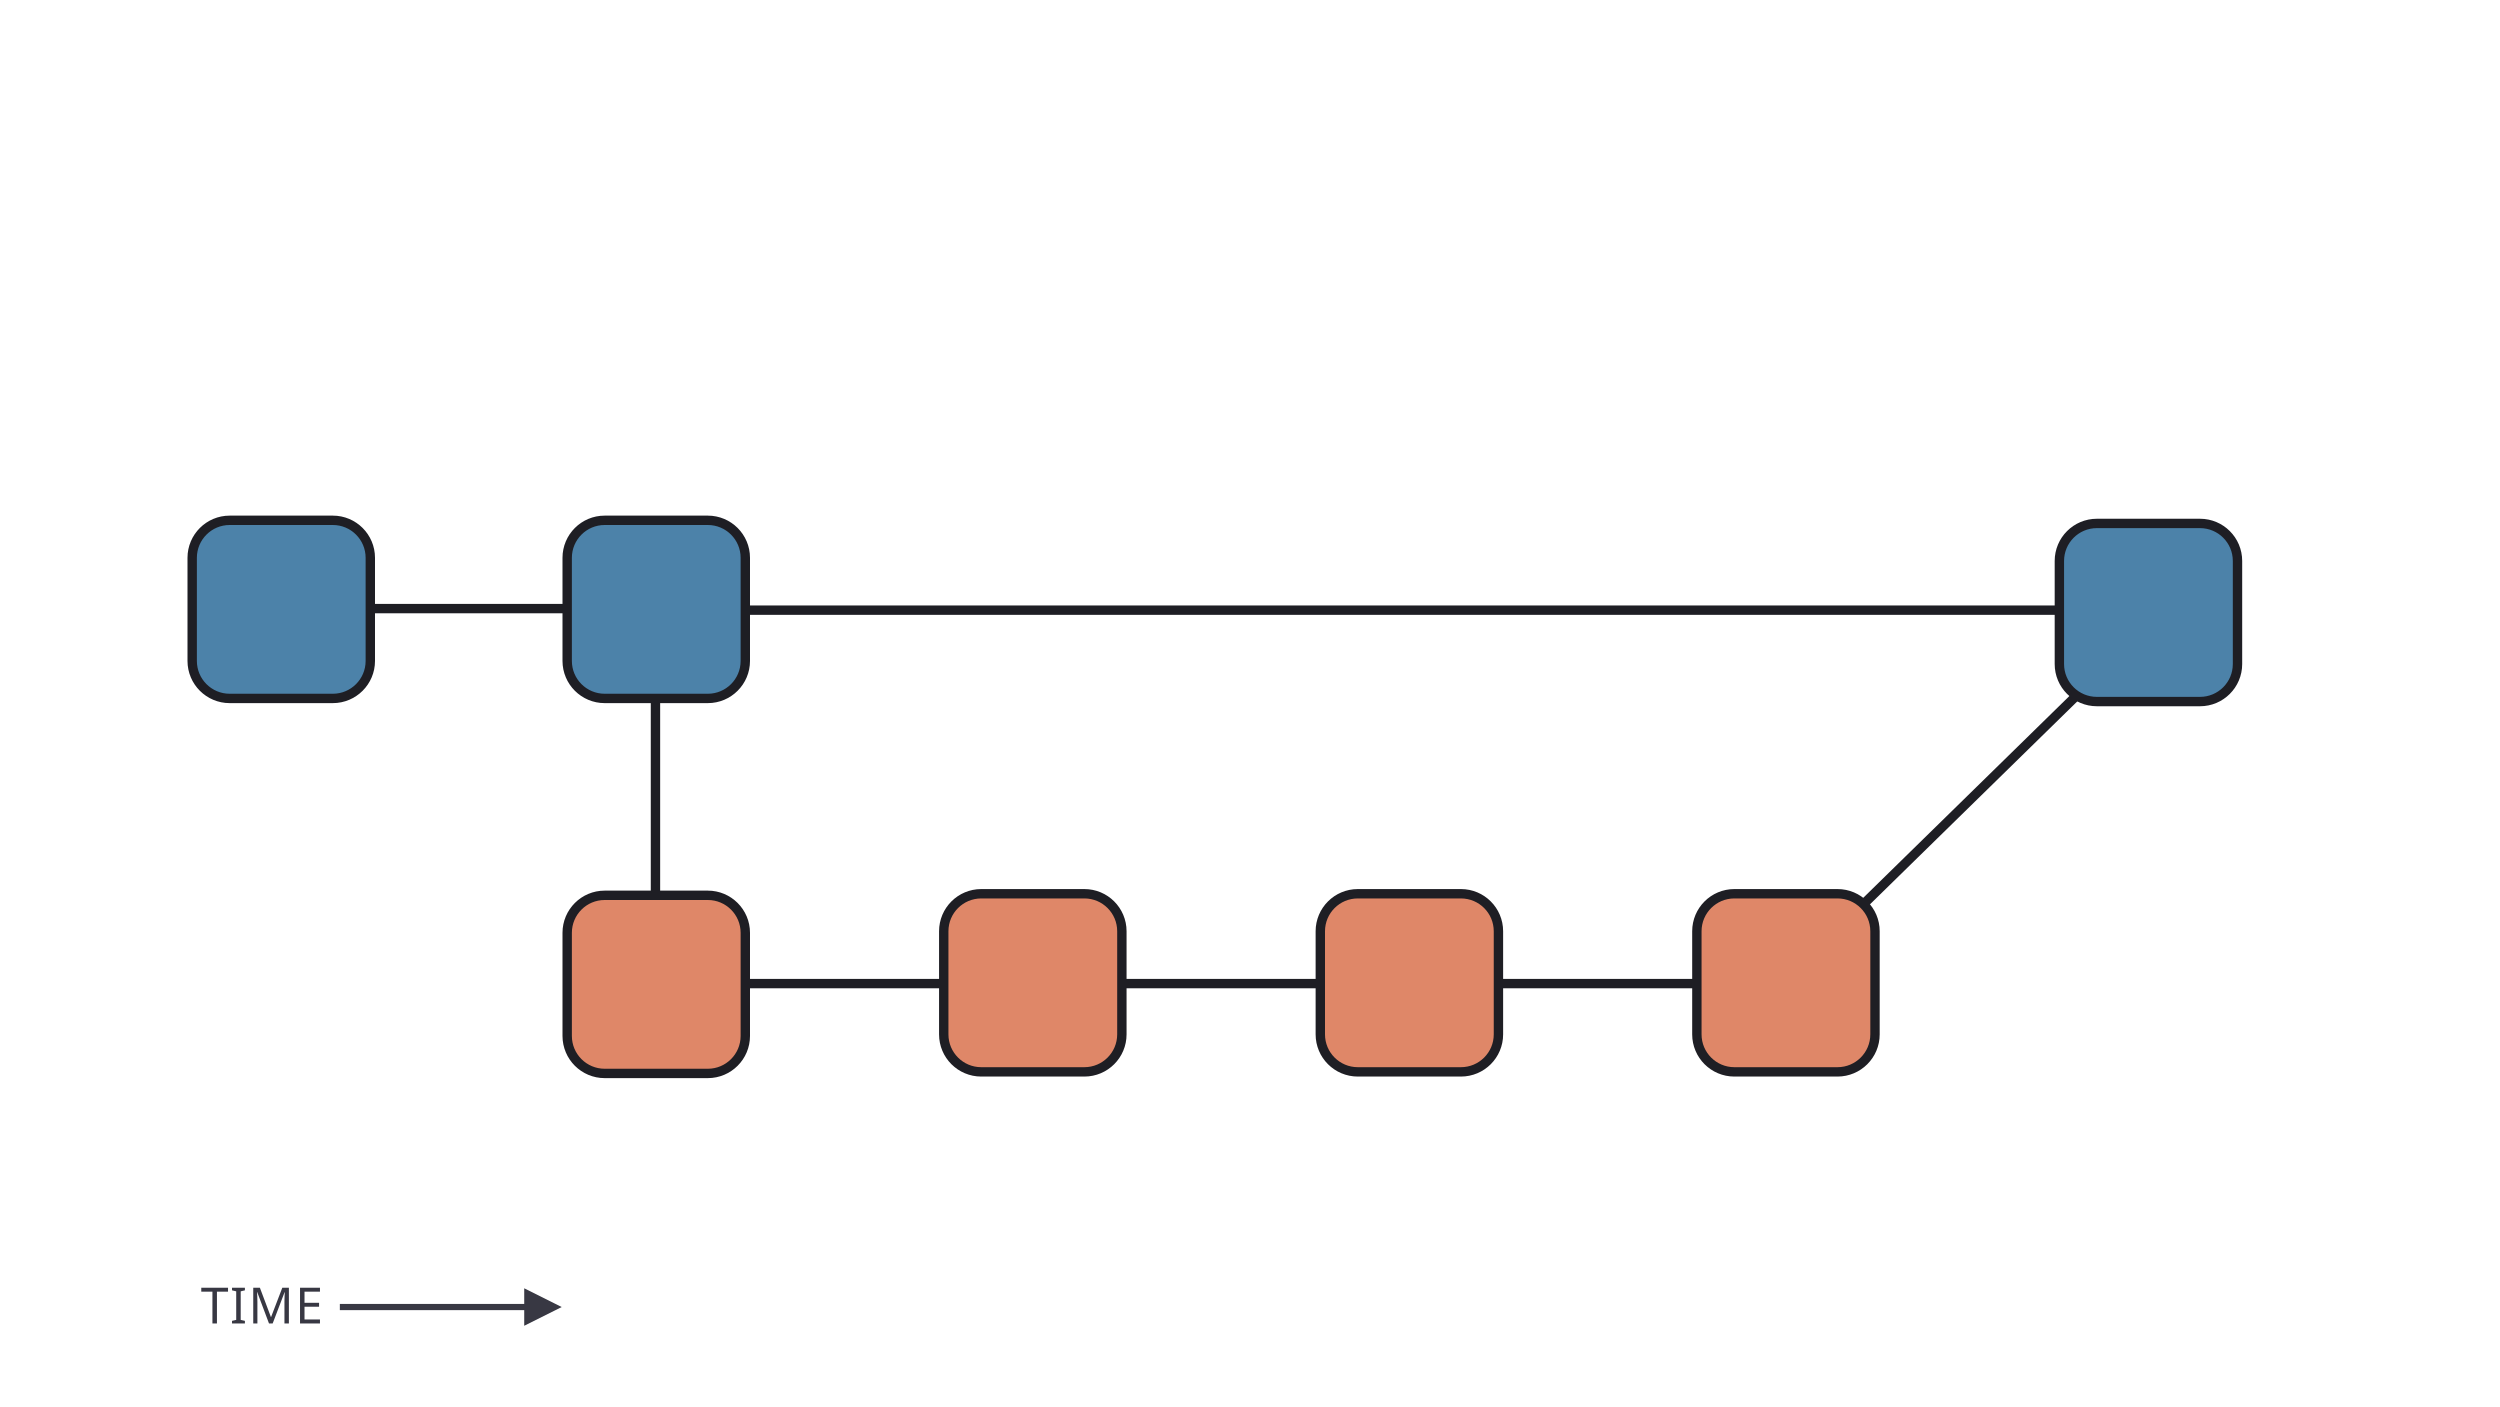
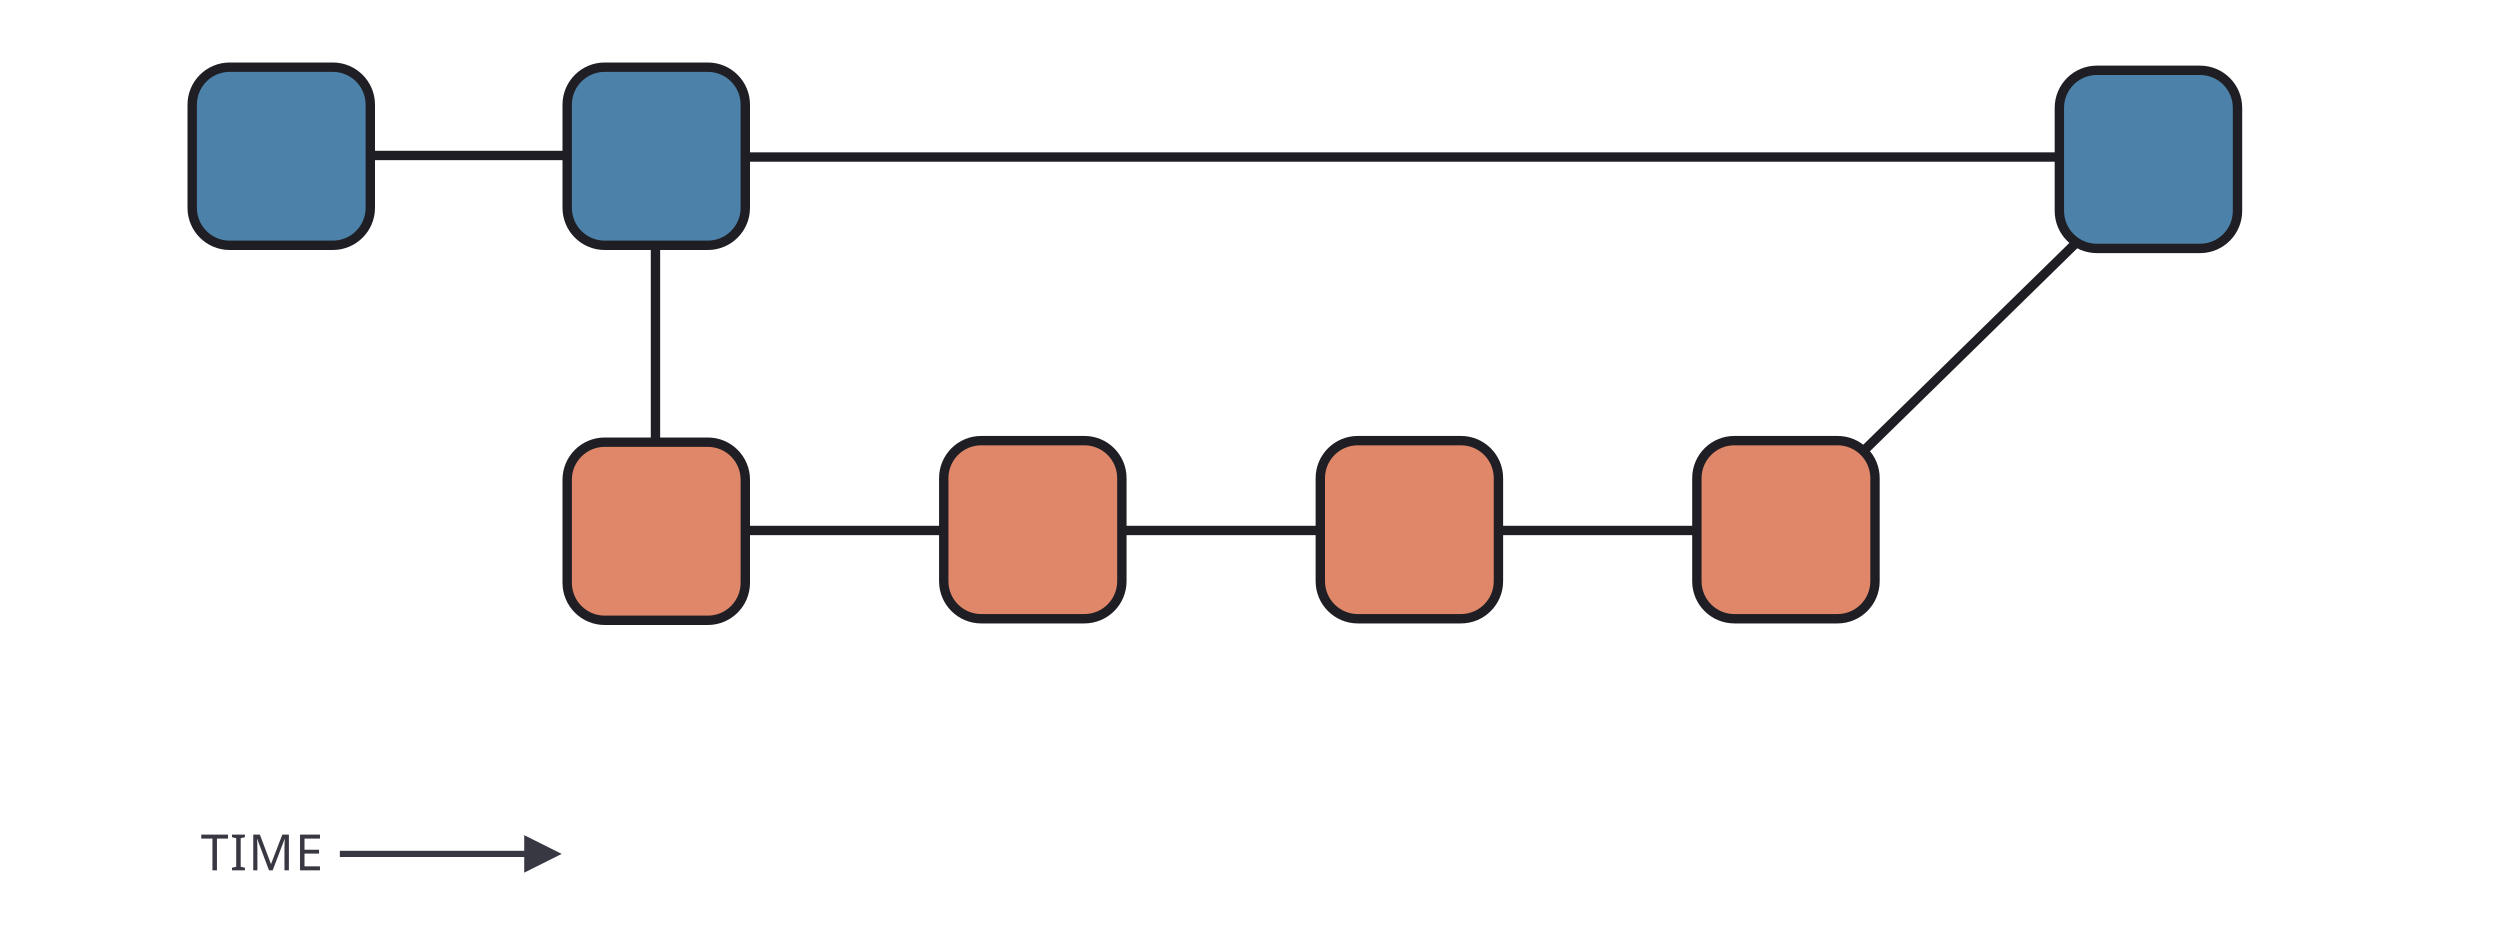
- <svg xmlns="http://www.w3.org/2000/svg" width="1600px" height="900px" viewBox="0 0 1600 900" version="1.1">
+ <svg xmlns="http://www.w3.org/2000/svg" width="1600px" height="600px" viewBox="0 0 1600 600" version="1.1">
  <g id="slide-7-concept" stroke="none" stroke-width="1" fill="none" fill-rule="evenodd">
-     <g id="Group" transform="translate(120, 330)" fill="#4C82A9" stroke="#1E1E24" stroke-width="6">
+     <g id="Group" transform="translate(120, 40)" fill="#4C82A9" stroke="#1E1E24" stroke-width="6">
      <g id="Rectangle">
        <rect x="3" y="3" width="114" height="114" rx="24" />
      </g>
    </g>
-     <g id="Group" transform="translate(360, 330)" fill="#4C82A9" stroke="#1E1E24" stroke-width="6">
+     <g id="Group" transform="translate(360, 40)" fill="#4C82A9" stroke="#1E1E24" stroke-width="6">
      <g id="Rectangle">
        <rect x="3" y="3" width="114" height="114" rx="24" />
      </g>
    </g>
-     <g id="Group" transform="translate(360, 570)" fill="#DF8768" stroke="#1E1E24" stroke-width="6">
+     <g id="Group" transform="translate(360, 280)" fill="#DF8768" stroke="#1E1E24" stroke-width="6">
      <g id="Rectangle">
        <rect x="3" y="3" width="114" height="114" rx="24" />
      </g>
    </g>
-     <g id="Group" transform="translate(601, 569)" fill="#DF8768" stroke="#1E1E24" stroke-width="6">
+     <g id="Group" transform="translate(601, 279)" fill="#DF8768" stroke="#1E1E24" stroke-width="6">
      <g id="Rectangle">
        <rect x="3" y="3" width="114" height="114" rx="24" />
      </g>
    </g>
-     <g id="Group" transform="translate(481, 629)" stroke="#1E1E24" stroke-linecap="square" stroke-width="6">
+     <g id="Group" transform="translate(481, 339)" stroke="#1E1E24" stroke-linecap="square" stroke-width="6">
      <g id="Line">
        <line x1="0" y1="0.5" x2="120" y2="0.5" />
      </g>
    </g>
-     <g id="Group" transform="translate(842, 569)" fill="#DF8768" stroke="#1E1E24" stroke-width="6">
+     <g id="Group" transform="translate(842, 279)" fill="#DF8768" stroke="#1E1E24" stroke-width="6">
      <g id="Rectangle">
        <rect x="3" y="3" width="114" height="114" rx="24" />
      </g>
    </g>
-     <g id="Group" transform="translate(722, 629)" stroke="#1E1E24" stroke-linecap="square" stroke-width="6">
+     <g id="Group" transform="translate(722, 339)" stroke="#1E1E24" stroke-linecap="square" stroke-width="6">
      <g id="Line">
        <line x1="0" y1="0.5" x2="120" y2="0.5" />
      </g>
    </g>
-     <g id="Group" transform="translate(1083, 569)" fill="#DF8768" stroke="#1E1E24" stroke-width="6">
+     <g id="Group" transform="translate(1083, 279)" fill="#DF8768" stroke="#1E1E24" stroke-width="6">
      <g id="Rectangle">
        <rect x="3" y="3" width="114" height="114" rx="24" />
      </g>
    </g>
-     <g id="Group" transform="translate(963, 629)" stroke="#1E1E24" stroke-linecap="square" stroke-width="6">
+     <g id="Group" transform="translate(963, 339)" stroke="#1E1E24" stroke-linecap="square" stroke-width="6">
      <g id="Line">
        <line x1="0" y1="0.5" x2="120" y2="0.5" />
      </g>
    </g>
-     <g id="Group" transform="translate(239.5, 389)" stroke="#1E1E24" stroke-linecap="square" stroke-width="6">
+     <g id="Group" transform="translate(239.5, 99)" stroke="#1E1E24" stroke-linecap="square" stroke-width="6">
      <g id="Line">
        <line x1="0" y1="0.5" x2="120" y2="0.5" />
      </g>
    </g>
-     <g id="Group" transform="translate(419, 450.5)" stroke="#1E1E24" stroke-linecap="square" stroke-width="6">
+     <g id="Group" transform="translate(419, 160.5)" stroke="#1E1E24" stroke-linecap="square" stroke-width="6">
      <g id="Line">
        <line x1="0.5" y1="0" x2="0.5" y2="120" />
      </g>
    </g>
-     <g id="Group" transform="translate(1315, 332)" fill="#4C82A9" stroke="#1E1E24" stroke-width="6">
+     <g id="Group" transform="translate(1315, 42)" fill="#4C82A9" stroke="#1E1E24" stroke-width="6">
      <g id="Rectangle">
        <rect x="3" y="3" width="114" height="114" rx="24" />
      </g>
    </g>
-     <g id="Group" transform="translate(1259.349, 418.8579)" stroke="#1E1E24" stroke-linecap="square" stroke-width="6">
+     <g id="Group" transform="translate(1259.349, 128.8579)" stroke="#1E1E24" stroke-linecap="square" stroke-width="6">
      <g id="diagonal-track" transform="translate(1, 93.5) rotate(-315) translate(-1, -93.5) ">
        <line x1="-63.333" y1="27.776" x2="65.333" y2="159.224" id="Line" transform="translate(1, 93.5) rotate(-315) translate(-1, -93.5) " />
      </g>
    </g>
-     <g id="Group" transform="translate(481.5, 390)" stroke="#1E1E24" stroke-linecap="square" stroke-width="6">
+     <g id="Group" transform="translate(481.5, 100)" stroke="#1E1E24" stroke-linecap="square" stroke-width="6">
      <g id="horizontal-track" transform="translate(417, 0.5) scale(1, -1) translate(-417, -0.5) ">
        <line x1="0" y1="0.5" x2="834" y2="0.5" id="Line" />
      </g>
    </g>
-     <g id="Group" transform="translate(128.5, 815)" fill="#383843">
+     <g id="Group" transform="translate(128.5, 525)" fill="#383843">
      <path id="Line-2" d="M207,9.5 L231,21.5 L207,33.5 L207,23.5 L89,23.5 L89,19.5 L207,19.5 L207,9.5 Z" fill-rule="nonzero" />
      <text id="TIME" font-family="Nunito-Regular, Nunito" font-size="32" font-weight="normal" letter-spacing="0.914">
        <tspan x="0" y="32">TIME</tspan>
      </text>
    </g>
  </g>
</svg>
